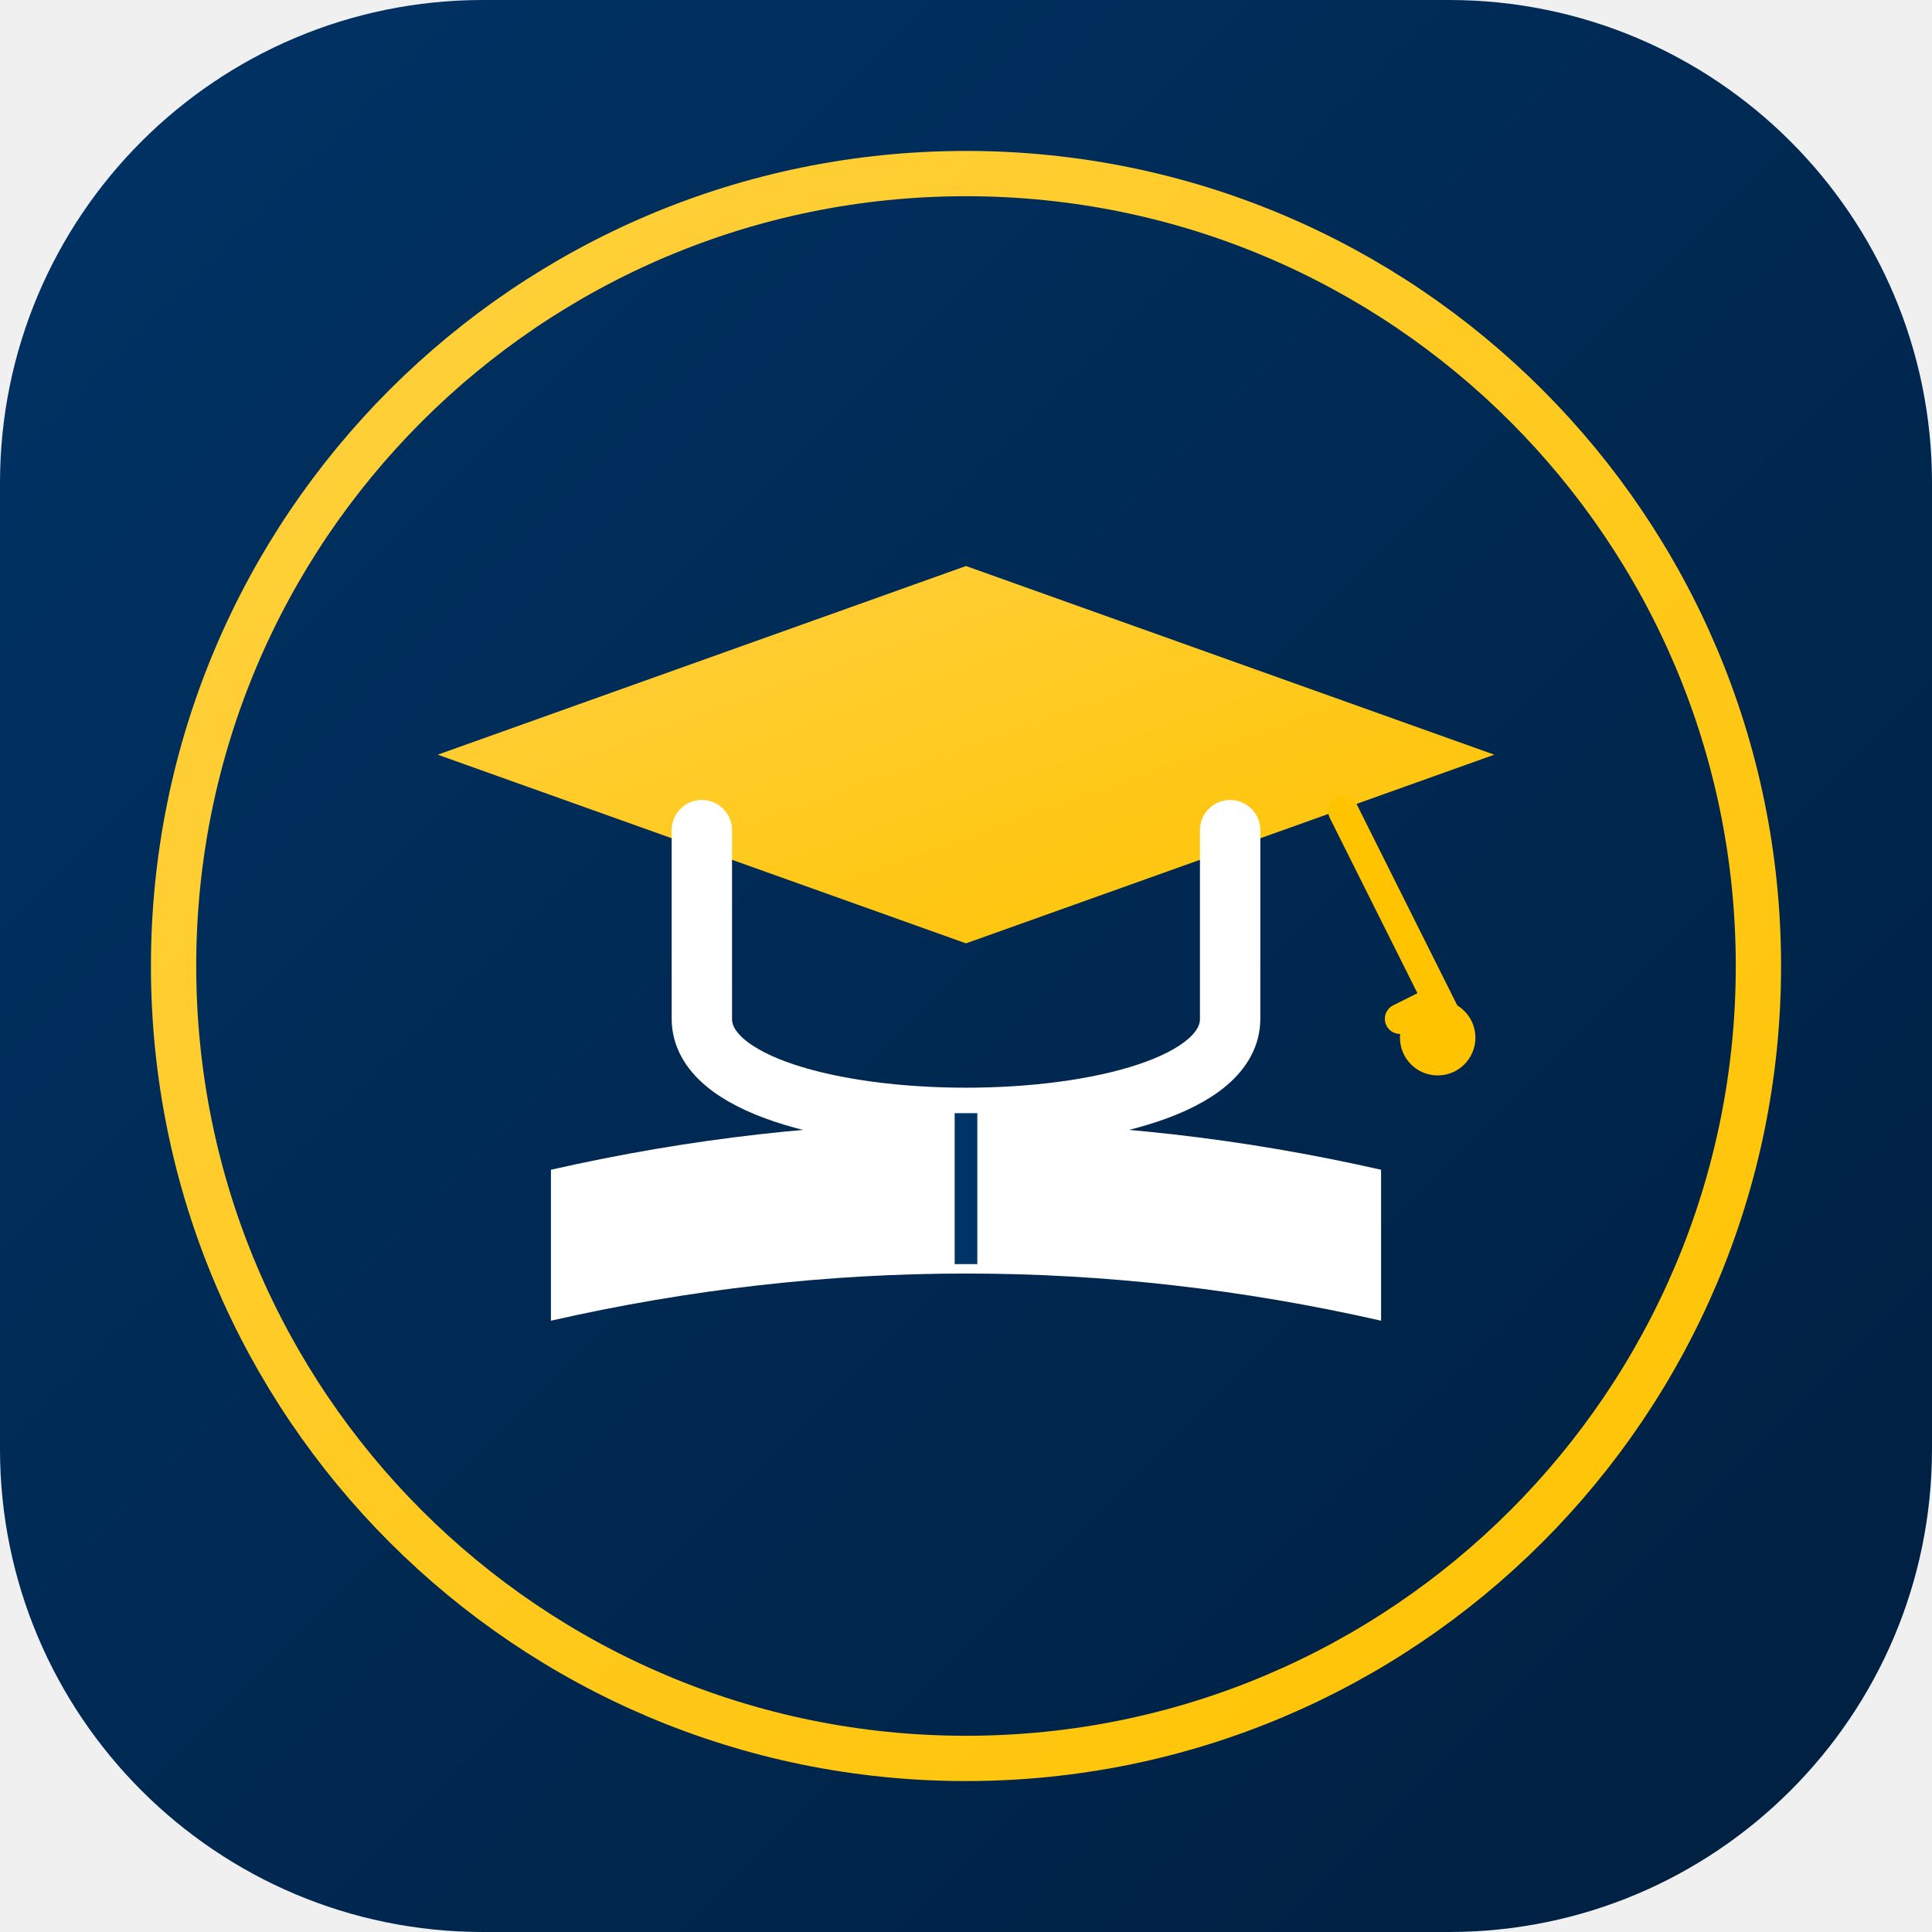
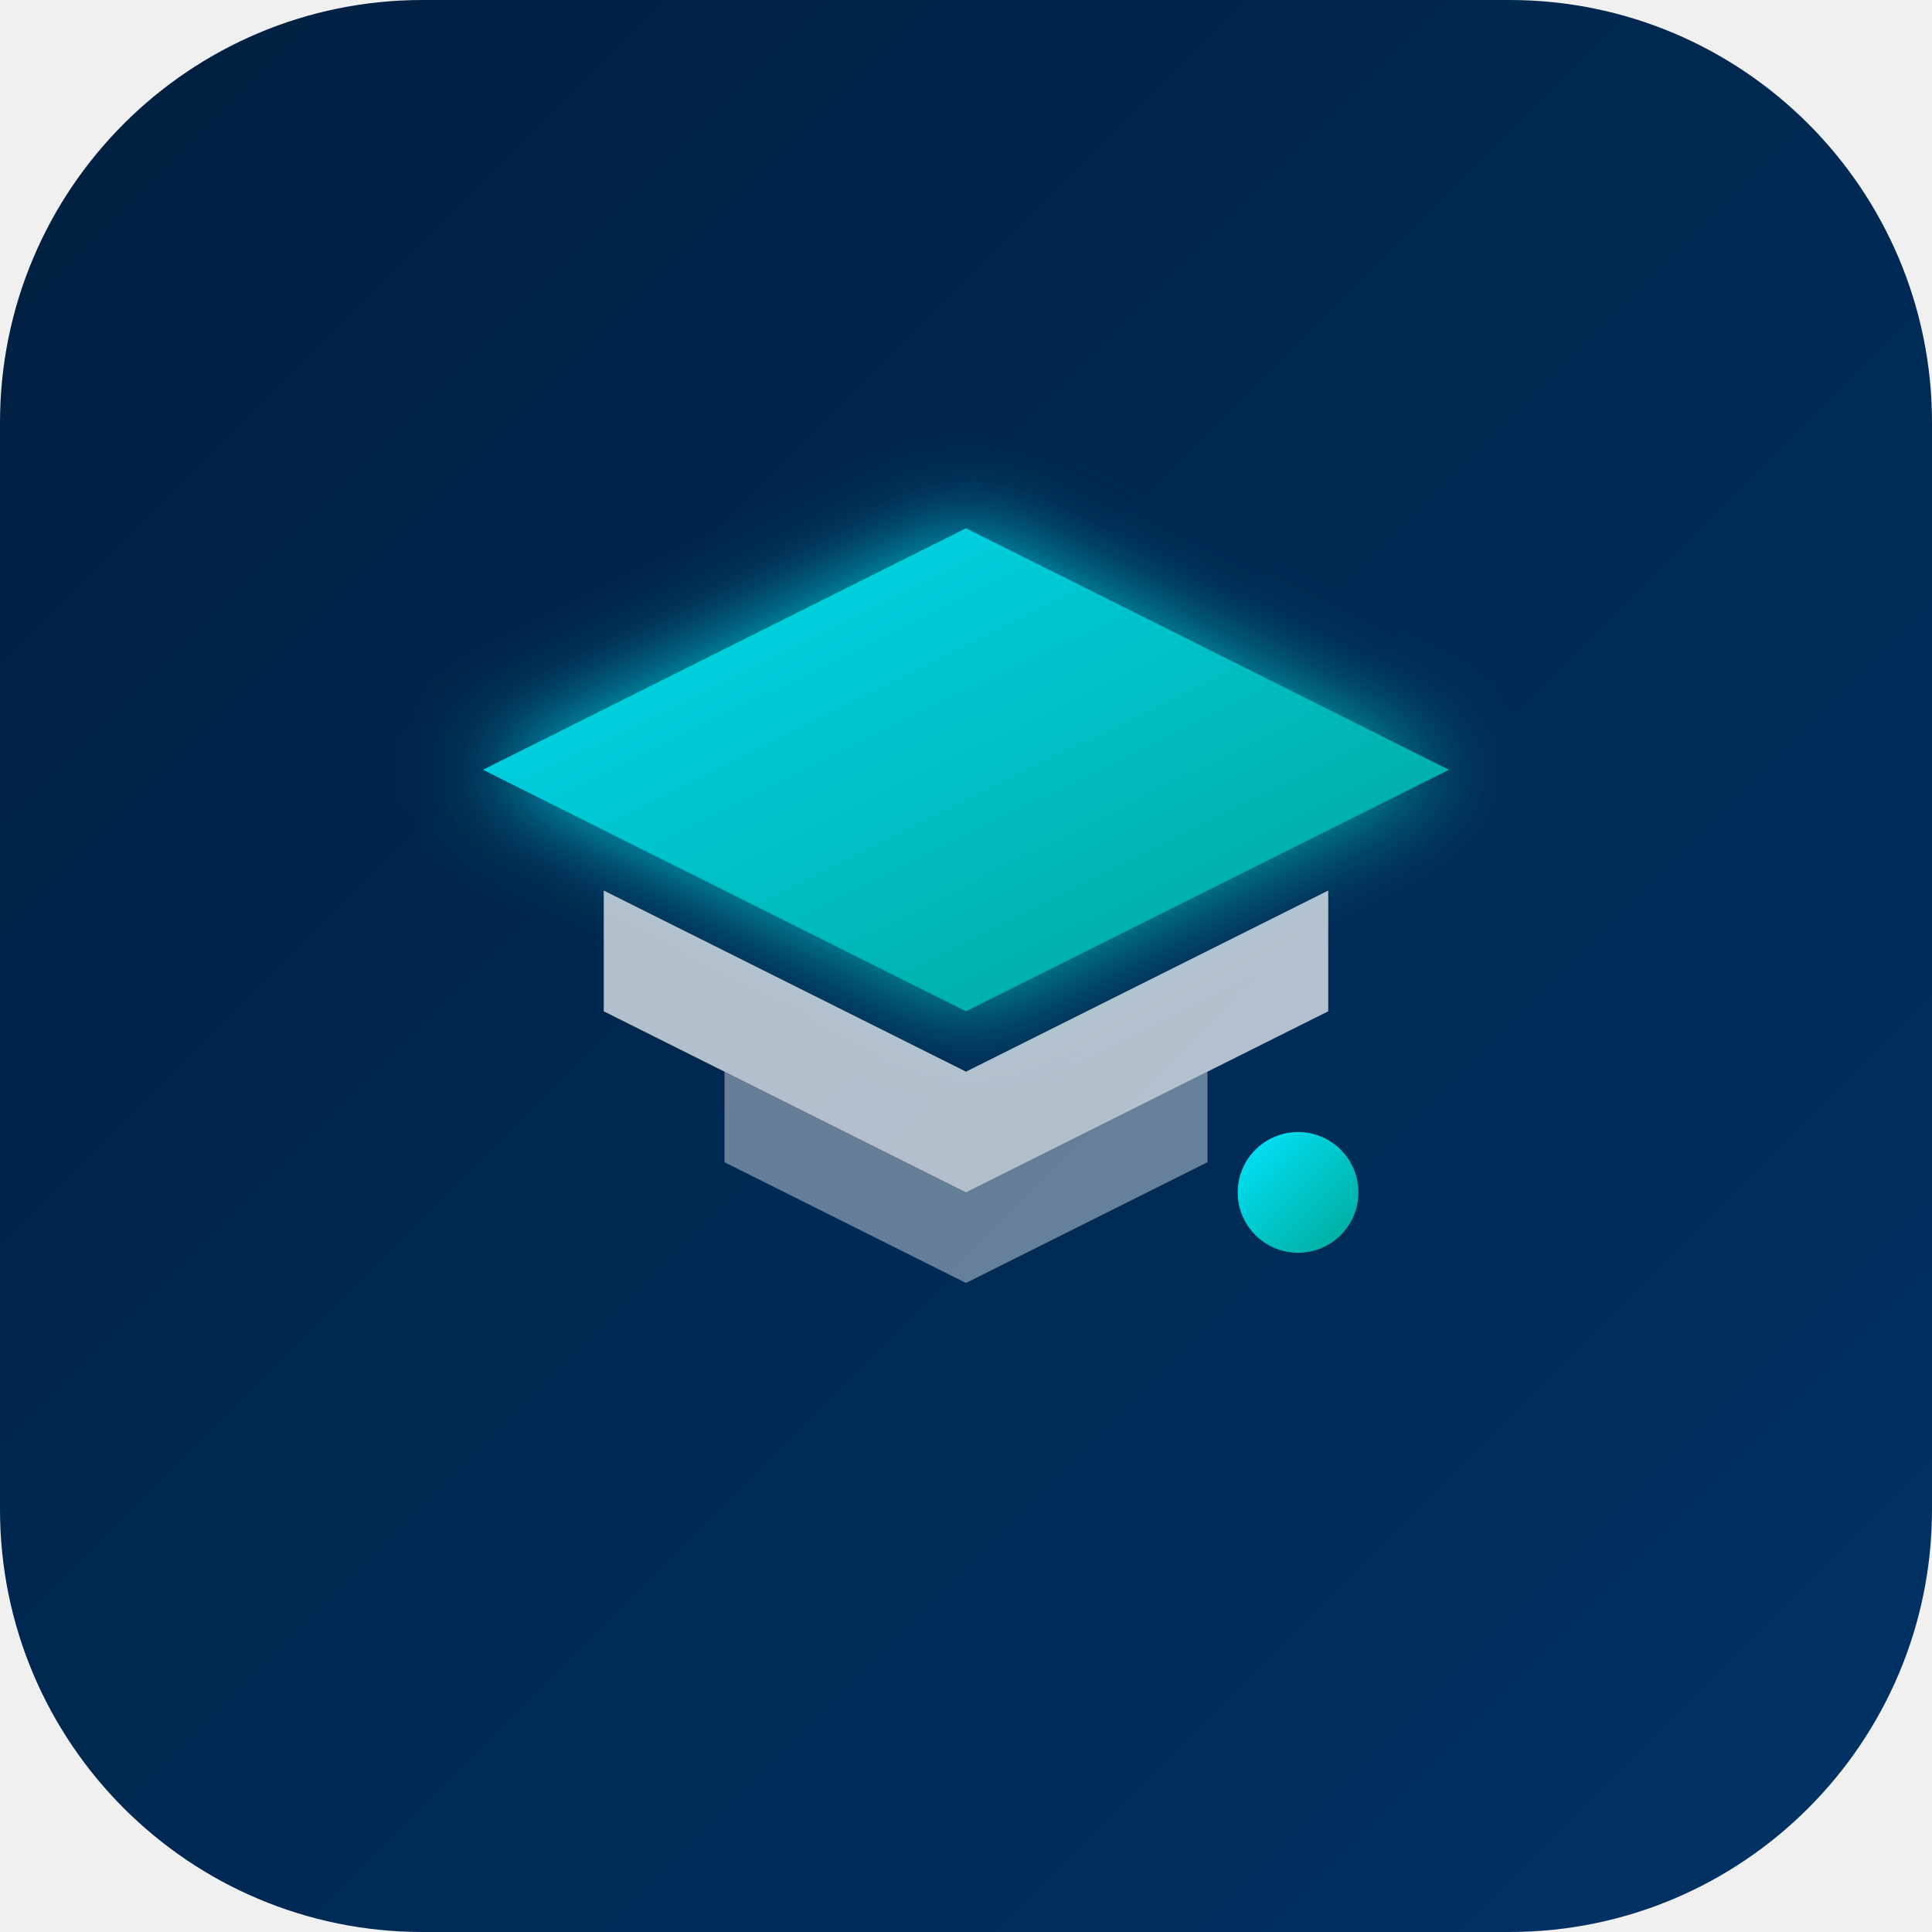
- <svg xmlns="http://www.w3.org/2000/svg" viewBox="0 0 512 512" width="512" height="512">
+ <svg xmlns="http://www.w3.org/2000/svg" viewBox="0 0 512 512">
  <defs>
-     <linearGradient id="navyGrad" x1="0%" y1="0%" x2="100%" y2="100%">
-       <stop offset="0%" stop-color="#003366" />
-       <stop offset="100%" stop-color="#001F3F" />
+     <linearGradient id="bgGrad" x1="0%" y1="0%" x2="100%" y2="100%">
+       <stop offset="0%" stop-color="#001F3F" />
+       <stop offset="100%" stop-color="#003366" />
    </linearGradient>
-     <linearGradient id="goldGrad" x1="0%" y1="0%" x2="100%" y2="100%">
-       <stop offset="0%" stop-color="#FFD140" />
-       <stop offset="100%" stop-color="#FFC300" />
+     <linearGradient id="accentGrad" x1="0%" y1="0%" x2="100%" y2="100%">
+       <stop offset="0%" stop-color="#00E5FF" />
+       <stop offset="100%" stop-color="#00A896" />
    </linearGradient>
+     <filter id="glow" x="-20%" y="-20%" width="140%" height="140%">
+       <feGaussianBlur stdDeviation="12" result="blur" />
+       <feComposite in="SourceGraphic" in2="blur" operator="over" />
+     </filter>
  </defs>
-   <rect width="512" height="512" rx="128" fill="url(#navyGrad)" />
-   <circle cx="256" cy="256" r="210" fill="none" stroke="url(#goldGrad)" stroke-width="12" />
-   <g transform="translate(256, 220)">
-     <path d="M 0 -70 L 140 -20 L 0 30 L -140 -20 Z" fill="url(#goldGrad)" />
-     <path d="M -70 0 L -70 50 C -70 85 70 85 70 50 L 70 0" fill="none" stroke="#FFFFFF" stroke-width="16" stroke-linecap="round" />
-     <path d="M 100 -5 L 125 45 L 115 50" fill="none" stroke="#FFC300" stroke-width="8" stroke-linecap="round" />
-     <circle cx="125" cy="55" r="10" fill="#FFC300" />
-     <path d="M -110 90 Q 0 65 110 90 L 110 130 Q 0 105 -110 130 Z" fill="#FFFFFF" />
-     <path d="M 0 75 L 0 115" stroke="#003366" stroke-width="6" />
+   <rect width="512" height="512" rx="112" fill="url(#bgGrad)" />
+   <g transform="translate(128, 140)">
+     <path d="M 128 0 L 256 64 L 128 128 L 0 64 Z" fill="url(#accentGrad)" filter="url(#glow)" opacity="0.95" />
+     <path d="M 32 96 L 128 144 L 224 96 L 224 128 L 128 176 L 32 128 Z" fill="#FFFFFF" opacity="0.7" />
+     <path d="M 64 144 L 128 176 L 192 144 L 192 168 L 128 200 L 64 168 Z" fill="#FFFFFF" opacity="0.4" />
+     <path d="M 216 84 L 216 156" stroke="url(#accentGrad)" stroke-width="12" stroke-linecap="round" />
+     <circle cx="216" cy="176" r="16" fill="url(#accentGrad)" />
  </g>
</svg>
